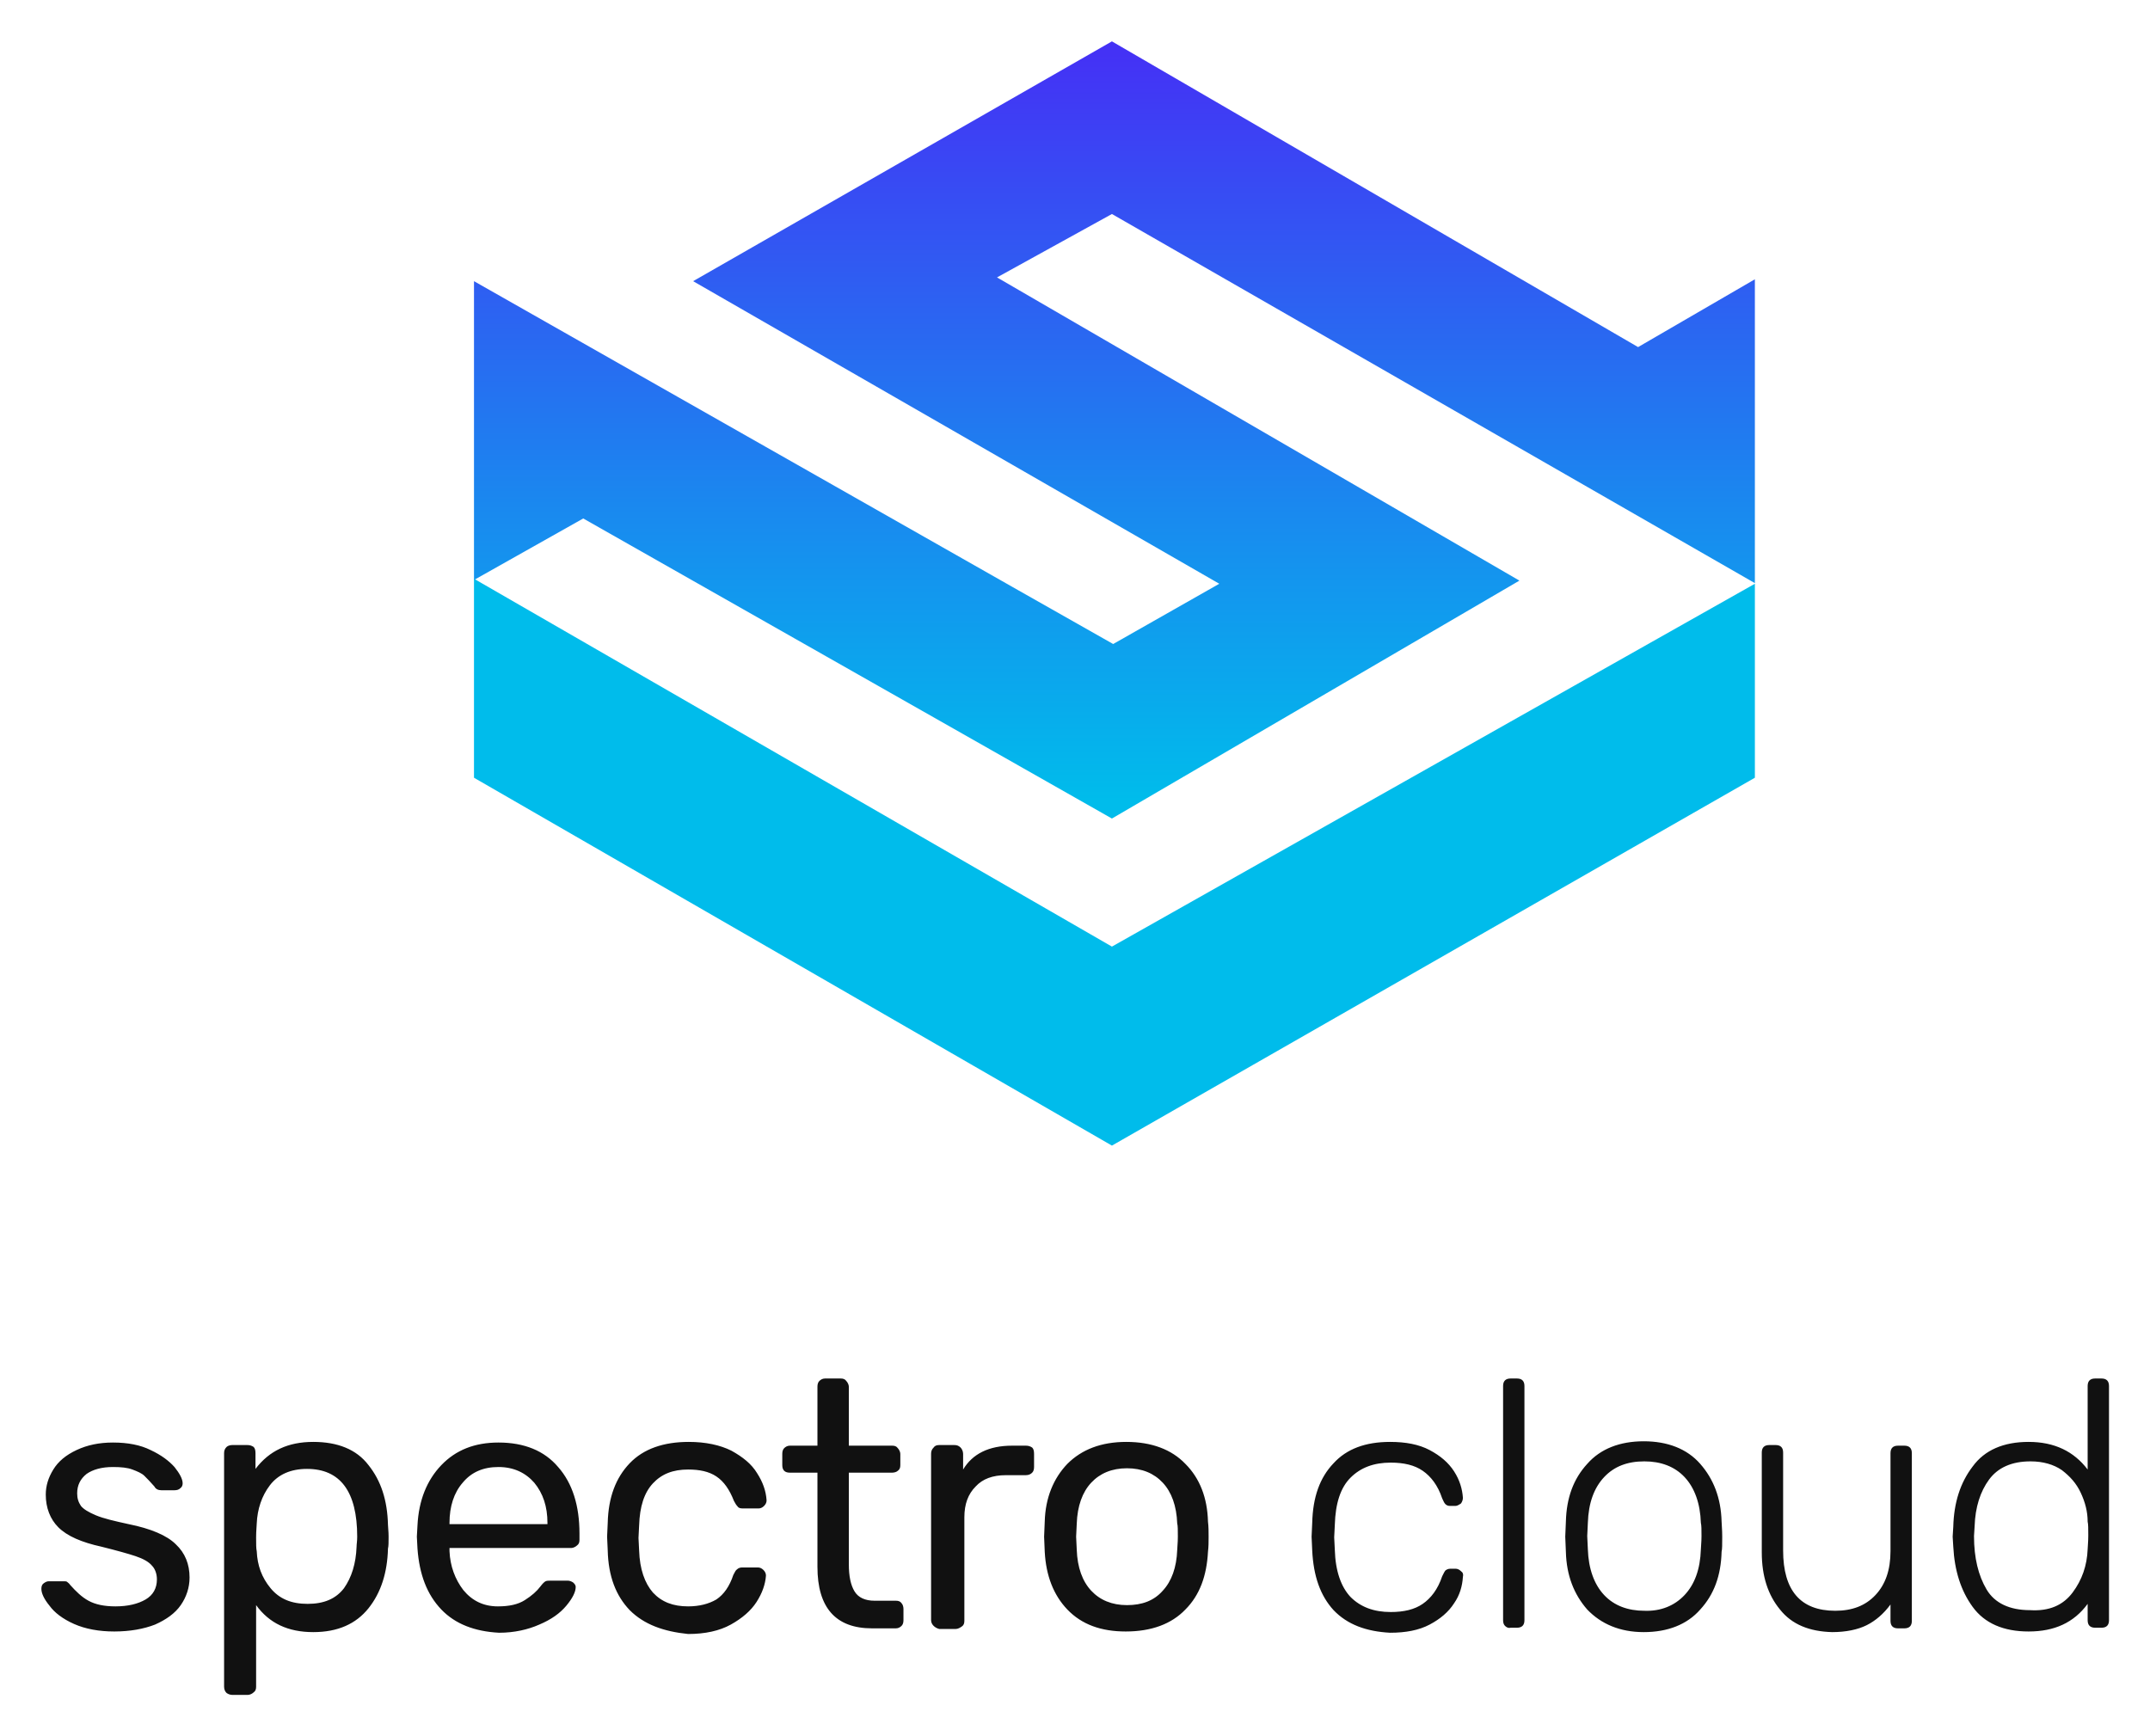
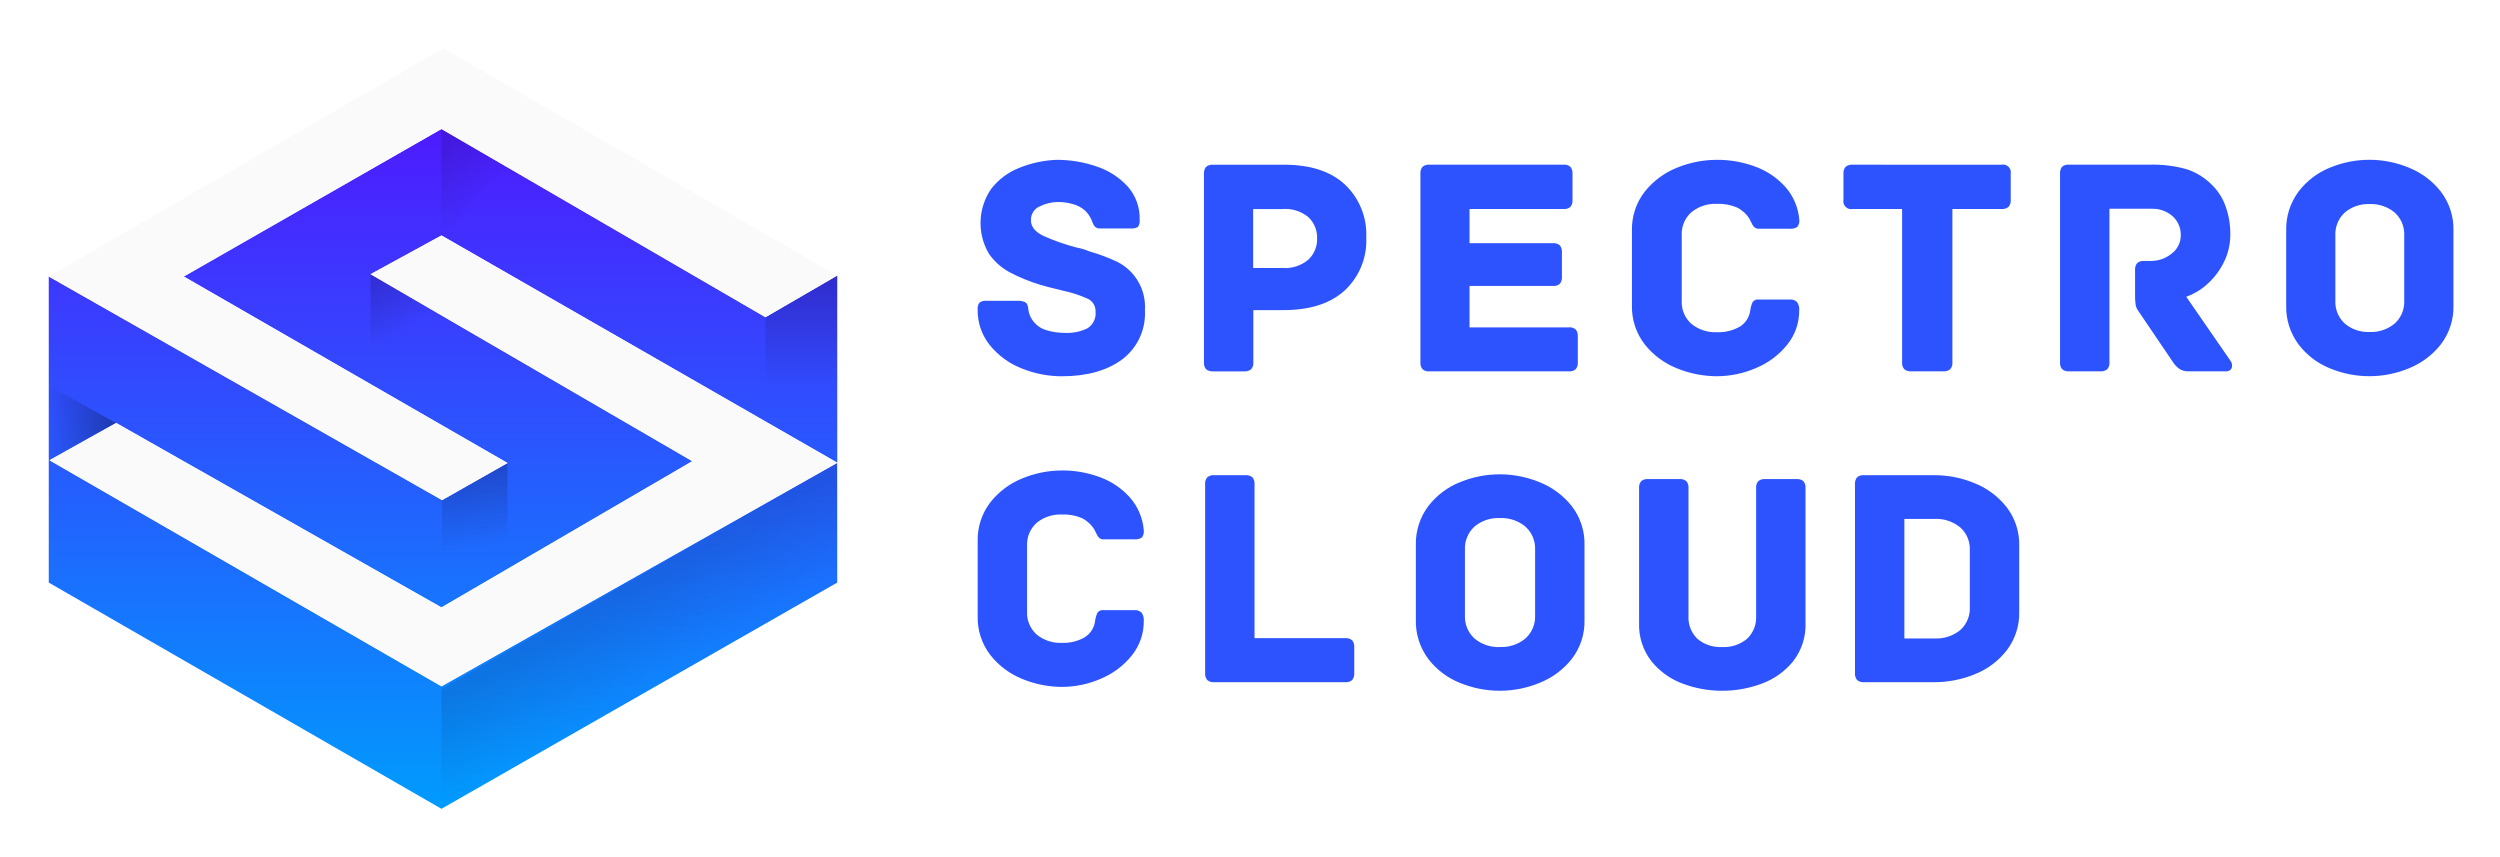
- <svg xmlns="http://www.w3.org/2000/svg" role="img" viewBox="-6.59 -6.59 342.42 276.42">
-   <path fill="#111" d="M5.2 252.1c-1.8-.8-3.1-1.8-3.9-2.9-.9-1.1-1.3-2-1.3-2.7 0-.4.1-.7.4-.9.3-.2.5-.3.8-.3h2.4c.2 0 .4 0 .5.1.1.1.3.2.5.5.9 1 1.8 1.9 2.9 2.5 1.1.6 2.5.9 4.3.9 2 0 3.6-.4 4.8-1.1 1.2-.7 1.8-1.8 1.8-3.2 0-.9-.3-1.7-.8-2.2-.5-.6-1.4-1.1-2.6-1.5-1.2-.4-3-.9-5.4-1.5-3.2-.7-5.5-1.7-6.9-3.1-1.3-1.3-2-3.1-2-5.2 0-1.4.4-2.7 1.2-4 .8-1.3 2-2.3 3.7-3.1 1.7-.8 3.6-1.2 5.8-1.2 2.4 0 4.4.4 6 1.2 1.7.8 2.9 1.7 3.8 2.7.8 1 1.3 1.9 1.3 2.6 0 .3-.1.6-.4.8-.2.2-.5.3-.9.3h-2.1c-.5 0-.9-.2-1.1-.6-.6-.7-1.2-1.3-1.6-1.7-.4-.4-1.1-.7-1.9-1-.8-.3-1.8-.4-3.1-.4-1.8 0-3.2.4-4.2 1.1-1 .8-1.5 1.8-1.5 3.1 0 .8.2 1.4.6 2 .4.5 1.2 1 2.4 1.5s2.9.9 5.2 1.4c3.5.7 6.1 1.8 7.5 3.2 1.5 1.4 2.2 3.2 2.2 5.3 0 1.6-.5 3.1-1.4 4.4-.9 1.3-2.3 2.3-4.1 3.1-1.8.7-4 1.1-6.5 1.1-2.4 0-4.6-.4-6.4-1.2zm24.3 11c-.2-.2-.4-.5-.4-1v-37.2c0-.4.1-.7.4-1 .2-.2.6-.3.9-.3h2.4c.4 0 .7.1 1 .3.2.2.3.5.3 1v2.5c2.2-2.9 5.2-4.3 9.2-4.3 3.9 0 6.9 1.2 8.8 3.7 2 2.5 3 5.6 3.1 9.5 0 .4.1 1 .1 1.9 0 .9 0 1.5-.1 1.9-.1 3.8-1.1 7-3.1 9.5s-4.9 3.8-8.8 3.8c-4 0-7-1.4-9.1-4.3v13c0 .4-.1.7-.4.9-.2.2-.6.4-.9.4h-2.5c-.3 0-.6-.1-.9-.3zm18.7-16.7c1.2-1.7 1.9-3.9 2-6.6 0-.4.1-.9.1-1.6 0-7.2-2.7-10.8-8-10.8-2.6 0-4.6.9-5.9 2.6-1.3 1.7-2 3.8-2.1 6.1 0 .4-.1 1.1-.1 2.2s0 1.8.1 2.2c.1 2.3.8 4.2 2.2 5.9 1.4 1.7 3.3 2.5 5.9 2.5 2.6 0 4.5-.8 5.8-2.5zm15.5 3.4c-2.3-2.4-3.5-5.6-3.8-9.7l-.1-1.9.1-1.8c.2-4 1.5-7.2 3.8-9.6 2.3-2.4 5.3-3.6 9.1-3.6 4.1 0 7.3 1.3 9.5 3.9 2.3 2.6 3.4 6.2 3.4 10.6v1c0 .4-.1.7-.4.9-.2.2-.6.4-.9.4h-19.4v.5c.1 2.4.9 4.5 2.2 6.2 1.4 1.7 3.2 2.6 5.5 2.6 1.8 0 3.2-.3 4.3-1 1.1-.7 1.9-1.4 2.5-2.2.3-.4.6-.7.8-.8.2-.1.5-.1 1-.1h2.5c.3 0 .6.1.9.3.2.2.4.4.4.7 0 .8-.5 1.8-1.5 3s-2.4 2.2-4.3 3c-1.8.8-4 1.3-6.4 1.3-3.9-.2-7-1.4-9.2-3.7zm16.9-13.7v-.1c0-2.6-.7-4.7-2.1-6.4-1.4-1.6-3.3-2.5-5.7-2.5-2.4 0-4.3.8-5.7 2.5-1.4 1.6-2.1 3.8-2.1 6.4v.2h15.6v-.1zm13.1 13.8c-2.2-2.3-3.4-5.4-3.5-9.5l-.1-2.2.1-2.2c.1-4.1 1.3-7.2 3.5-9.5s5.4-3.4 9.4-3.4c2.7 0 5 .5 6.8 1.4 1.8 1 3.2 2.1 4.1 3.6.9 1.4 1.4 2.8 1.5 4.3 0 .3-.1.6-.4.9-.3.3-.6.4-.9.4h-2.5c-.4 0-.7-.1-.8-.3-.2-.2-.4-.5-.6-.9-.7-1.8-1.6-3.1-2.8-3.9-1.2-.8-2.7-1.1-4.5-1.1-2.4 0-4.2.7-5.6 2.2-1.4 1.5-2.1 3.7-2.2 6.7l-.1 2 .1 2c.1 3 .9 5.2 2.2 6.7 1.4 1.5 3.2 2.2 5.6 2.2 1.8 0 3.3-.4 4.5-1.1 1.2-.8 2.1-2.1 2.7-3.9.2-.4.4-.8.6-.9.2-.2.5-.3.8-.3h2.5c.3 0 .6.1.9.4.3.3.4.6.4.9-.1 1.4-.6 2.8-1.5 4.2-.9 1.4-2.3 2.6-4.1 3.6-1.8 1-4.1 1.5-6.8 1.5-3.9-.4-7-1.5-9.3-3.8zM123.6 243v-15h-4.4c-.4 0-.7-.1-.9-.3-.2-.2-.3-.5-.3-.9V225c0-.4.1-.7.3-.9.2-.2.5-.4.9-.4h4.4v-9.4c0-.4.1-.7.3-.9.2-.2.5-.4.9-.4h2.5c.4 0 .7.1.9.4.2.2.4.6.4.9v9.4h6.9c.4 0 .7.1.9.4.2.2.4.6.4.9v1.8c0 .4-.1.7-.4.9-.2.2-.6.3-.9.3h-6.9v14.6c0 1.9.3 3.3.9 4.3.6 1 1.7 1.5 3.2 1.5h3.4c.4 0 .7.1.9.4.2.2.3.6.3.9v1.8c0 .4-.1.7-.3.9-.2.2-.5.4-.9.4h-3.8c-5.8 0-8.7-3.3-8.7-9.8zm18.5 9.4c-.2-.2-.4-.5-.4-.9V225c0-.4.1-.7.4-1 .2-.3.5-.4.9-.4h2.4c.4 0 .7.1 1 .4.2.2.4.6.4 1v2.5c1.5-2.5 4.1-3.8 7.8-3.8h2.2c.4 0 .7.1 1 .3.2.2.3.5.3 1v2.1c0 .4-.1.7-.3.9-.2.2-.5.4-1 .4h-3.2c-2.1 0-3.7.6-4.8 1.8-1.2 1.2-1.8 2.8-1.8 4.9v16.5c0 .4-.1.7-.4.9-.3.2-.6.4-1 .4H143c-.4-.1-.7-.3-.9-.5zm21.3-2.6c-2.2-2.3-3.4-5.4-3.6-9.2l-.1-2.4.1-2.4c.1-3.8 1.4-6.9 3.6-9.2 2.3-2.3 5.4-3.5 9.4-3.5s7.2 1.2 9.4 3.5c2.3 2.3 3.5 5.4 3.6 9.2.1.8.1 1.6.1 2.4 0 .8 0 1.6-.1 2.4-.2 3.8-1.3 6.9-3.6 9.2-2.2 2.3-5.4 3.5-9.5 3.5-3.9 0-7-1.1-9.3-3.5zm15.2-3c1.4-1.5 2.2-3.7 2.3-6.5 0-.4.1-1.1.1-2.1s0-1.8-.1-2.1c-.1-2.8-.9-5-2.3-6.5s-3.3-2.3-5.7-2.3c-2.4 0-4.3.8-5.7 2.3-1.4 1.5-2.2 3.7-2.3 6.5l-.1 2.1.1 2.1c.1 2.8.9 5 2.3 6.5s3.3 2.3 5.7 2.3c2.4 0 4.3-.7 5.7-2.3zm27.2 3.1c-2.1-2.3-3.2-5.4-3.4-9.5l-.1-2.2.1-2.2c.1-4.1 1.2-7.2 3.4-9.5 2.1-2.3 5.1-3.4 9-3.4 2.5 0 4.6.4 6.3 1.3 1.7.9 3 2 3.9 3.4.9 1.4 1.3 2.8 1.4 4.2 0 .3-.1.6-.3.9-.3.2-.6.4-.9.4h-.8c-.4 0-.6-.1-.8-.3-.2-.2-.3-.5-.5-.9-.7-2.1-1.8-3.5-3.1-4.4-1.3-.9-3-1.3-5.1-1.3-2.7 0-4.8.8-6.4 2.4-1.6 1.6-2.4 4.1-2.5 7.5l-.1 2 .1 2c.1 3.4 1 5.9 2.5 7.5 1.6 1.6 3.7 2.4 6.4 2.4 2.1 0 3.8-.4 5.1-1.3 1.3-.9 2.4-2.3 3.1-4.4.2-.4.4-.8.5-.9.1-.1.4-.3.8-.3h.8c.3 0 .6.1.9.4.3.2.4.5.3.9-.1 1.5-.5 2.9-1.4 4.2-.9 1.4-2.2 2.5-3.9 3.4-1.7.9-3.8 1.3-6.3 1.3-3.8-.2-6.8-1.3-9-3.6zm27.3 2.5c-.2-.2-.3-.5-.3-.9v-37.3c0-.4.1-.7.3-.9.2-.2.5-.3.9-.3h1c.4 0 .7.1.9.3.2.2.3.5.3.9v37.3c0 .4-.1.7-.3.9-.2.2-.5.3-.9.3h-1c-.4.1-.7-.1-.9-.3zm13.1-2.6c-2.1-2.4-3.3-5.4-3.4-9.2l-.1-2.4.1-2.4c.1-3.8 1.2-6.8 3.4-9.2 2.1-2.4 5.2-3.6 9-3.6s6.9 1.2 9 3.6c2.1 2.4 3.3 5.4 3.4 9.2 0 .4.1 1.2.1 2.4s0 2-.1 2.4c-.1 3.8-1.2 6.8-3.4 9.2-2.1 2.4-5.2 3.6-9 3.6s-6.8-1.3-9-3.6zm15.5-2.3c1.6-1.7 2.5-4.1 2.6-7.3 0-.4.1-1.1.1-2.1s0-1.7-.1-2.1c-.1-3.1-1-5.6-2.6-7.3-1.6-1.7-3.8-2.5-6.4-2.5-2.7 0-4.8.8-6.4 2.5-1.6 1.7-2.5 4.1-2.6 7.3l-.1 2.1.1 2.1c.1 3.1 1 5.6 2.6 7.3 1.6 1.7 3.8 2.5 6.4 2.5 2.6.1 4.8-.8 6.4-2.5zm15.2 2.3c-1.9-2.3-2.9-5.3-2.9-9.1v-15.9c0-.4.1-.7.3-.9.2-.2.5-.3.9-.3h1c.4 0 .7.1.9.3.2.2.3.5.3.9v15.6c0 6.4 2.8 9.6 8.3 9.6 2.7 0 4.8-.8 6.4-2.5 1.6-1.7 2.4-4 2.4-7v-15.6c0-.4.1-.7.3-.9.2-.2.5-.3.9-.3h1c.4 0 .7.1.9.3.2.2.3.5.3.9v26.7c0 .4-.1.7-.3.9-.2.2-.5.3-.9.3h-1c-.4 0-.7-.1-.9-.3-.2-.2-.3-.5-.3-.9V249c-1.1 1.5-2.4 2.6-3.8 3.3-1.4.7-3.3 1.1-5.5 1.1-3.6-.1-6.4-1.2-8.3-3.6zm30.7-.4c-1.9-2.6-2.9-5.8-3.1-9.6l-.1-1.6.1-1.6c.1-3.8 1.1-7 3.1-9.6 1.9-2.6 4.9-3.9 8.9-3.9 4.1 0 7.2 1.5 9.4 4.4v-13.3c0-.4.1-.7.3-.9.2-.2.5-.3.9-.3h1c.4 0 .7.1.9.3.2.2.3.5.3.9v37.3c0 .4-.1.7-.3.9-.2.2-.5.3-.9.3h-1c-.4 0-.7-.1-.9-.3-.2-.2-.3-.5-.3-.9v-2.6c-2.2 3-5.3 4.4-9.4 4.4-4 0-7-1.3-8.9-3.9zm15.9-2.3c1.5-2 2.3-4.3 2.4-6.9 0-.4.1-1.1.1-2.2s0-1.8-.1-2.2c0-1.6-.4-3.1-1.1-4.6-.7-1.5-1.7-2.6-3-3.6-1.3-.9-3-1.4-5-1.4-3 0-5.2 1-6.6 2.9-1.4 1.9-2.2 4.4-2.3 7.4l-.1 1.6c0 3.5.7 6.3 2 8.5s3.7 3.3 6.9 3.3c3.1.2 5.3-.8 6.8-2.8z" />
-   <path fill="url(#paint0_linear)" fill-rule="evenodd" d="M68.9 85.8l17.4-9.8L170.5 123.8l64.9-37.9-83.2-48.3 18.3-10.1 102.4 58.8V37.9l-18.6 10.8L170.5 0l-66.7 38.2 83.8 48.2-16.9 9.6-15-8.5-86.8-49.3v47.6z" clip-rule="evenodd" />
-   <path fill="#00BCEB" fill-rule="evenodd" d="M68.9 85.6L170.5 144.2l102.4-57.8V117.3l-102.4 58.6-101.6-58.6V85.6z" clip-rule="evenodd" />
+ <svg xmlns="http://www.w3.org/2000/svg" role="img" viewBox="-2.03 46.47 404.56 138.56">
  <defs>
-     <linearGradient id="paint0_linear" x1="170.876" x2="170.876" y1="120.978" y2="2.053" gradientUnits="userSpaceOnUse">
-       <stop stop-color="#00BCEB" />
-       <stop offset=".383" stop-color="#198AEF" />
-       <stop offset="1" stop-color="#4432F5" />
+     <linearGradient id="linear-gradient" x1="69.657" x2="69.657" y1="67.342" y2="177.355" gradientUnits="userSpaceOnUse">
+       <stop offset="0" stop-color="#4e1bff" />
+       <stop offset="1" stop-color="#009bfd" />
    </linearGradient>
+     <linearGradient id="linear-gradient-2" x1="76.567" x2="72.93" y1="103.713" y2="124.342" gradientTransform="matrix(1 0 0 -1 0 247)" gradientUnits="userSpaceOnUse">
+       <stop offset=".4" stop-opacity="0" />
+       <stop offset="1" stop-opacity=".2" />
+     </linearGradient>
+     <linearGradient id="linear-gradient-3" x1="127.647" x2="127.647" y1="125.987" y2="155.94" gradientTransform="matrix(1 0 0 -1 0 247)" gradientUnits="userSpaceOnUse">
+       <stop offset=".4" stop-opacity="0" />
+       <stop offset="1" />
+     </linearGradient>
+     <linearGradient id="linear-gradient-4" x1="83.998" x2="72.249" y1="167.095" y2="178.499" gradientTransform="matrix(1 0 0 -1 0 247)" gradientUnits="userSpaceOnUse">
+       <stop offset=".4" stop-opacity="0" />
+       <stop offset="1" stop-opacity=".6" />
+     </linearGradient>
+     <linearGradient id="linear-gradient-5" x1="105.162" x2="98.23" y1="91.159" y2="103.164" gradientTransform="matrix(1 0 0 -1 0 247)" gradientUnits="userSpaceOnUse">
+       <stop offset="0" stop-opacity="0" />
+       <stop offset="1" stop-opacity=".1" />
+     </linearGradient>
+     <linearGradient id="linear-gradient-6" x1="72.168" x2="66.397" y1="152.261" y2="161.975" gradientTransform="matrix(1 0 0 -1 0 247)" gradientUnits="userSpaceOnUse">
+       <stop offset="0" stop-opacity="0" />
+       <stop offset="1" stop-opacity=".2" />
+     </linearGradient>
+     <linearGradient id="linear-gradient-7" x1="5.86" x2="16.762" y1="132.11" y2="132.11" gradientTransform="matrix(1 0 0 -1 0 247)" gradientUnits="userSpaceOnUse">
+       <stop offset="0" stop-opacity="0" />
+       <stop offset="1" stop-opacity=".3" />
+     </linearGradient>
+     <style>.cls-9{fill-rule:evenodd}.cls-3{opacity:.2}.cls-9{fill:#fafafa}.cls-10{fill:#2d53ff}</style>
  </defs>
+   <g id="Landscape_Black_Cloud" data-name="Landscape Black Cloud">
+     <g id="Logo">
+       <path fill="url(#linear-gradient)" fill-rule="evenodd" d="M133.455 121.345V91.06l-11.615 6.743-52.433-30.461-41.699 23.874 52.382 30.179-10.583 6.004L5.86 91.216V140.747l63.547 36.608 64.048-36.608-.013-19.364-64.035 36.151-63.426-36.582 10.781-6.037 52.645 29.854L110 121.101l-52.058-30.26 11.465-6.267 64.048 36.771z" />
+       <g id="Shadow">
+         <path id="SVGID" fill="url(#linear-gradient-2)" d="M80.09 121.395v17.144l-10.683 6.011.1-17.151 10.583-6.004z" />
+         <g class="cls-3">
+           <path id="SVGID-2" fill="url(#linear-gradient-3)" d="M133.455 91.06l-.151 29.953-11.464-6.516V97.803l11.615-6.743z" data-name="SVGID" />
+         </g>
+         <g class="cls-3">
+           <path id="SVGID-3" fill="url(#linear-gradient-4)" d="M69.407 84.574l52.433 30.091V97.803L69.407 67.342v17.232z" data-name="SVGID" />
+         </g>
+         <path id="SVGID-4" fill="url(#linear-gradient-5)" d="M133.455 140.747l-64.048 36.608v-19.383l64.035-36.59.013 19.365z" data-name="SVGID" />
+         <path id="SVGID-5" fill="url(#linear-gradient-6)" d="M110 120.882l-15.33 9.213-36.771-21.835.043-17.419L110 120.882z" data-name="SVGID" />
+         <path id="SVGID-6" fill="url(#linear-gradient-7)" d="M5.86 120.882l10.902-5.967-10.902-6.017v11.984z" data-name="SVGID" />
+       </g>
+       <g id="CC">
+         <path d="M5.86 91.216l63.851-36.928 63.744 36.772-11.615 6.743-52.433-30.46-41.699 23.873 52.382 30.179-10.583 6.004L5.86 91.216z" class="cls-9" />
+         <path d="M5.979 120.951l10.783-6.036 52.645 29.854L110 121.101l-52.058-30.26 11.465-6.267 64.048 36.771-64.048 36.189-63.428-36.583z" class="cls-9" />
+       </g>
+     </g>
+     <g id="spectro">
+       <path id="SVGID-7" d="M387.033 84.594a4.716 4.716 0 0 0-1.551-3.734 5.911 5.911 0 0 0-4.047-1.364 5.813 5.813 0 0 0-4.022 1.364 4.76 4.76 0 0 0-1.526 3.734v10.502a4.739 4.739 0 0 0 1.526 3.734 5.813 5.813 0 0 0 4.022 1.363 5.911 5.911 0 0 0 4.047-1.363 4.716 4.716 0 0 0 1.551-3.734zm7.962 11.252a9.944 9.944 0 0 1-2.045 6.361 12.483 12.483 0 0 1-5.179 3.872 16.658 16.658 0 0 1-12.697.025 11.956 11.956 0 0 1-5.123-3.872A10.165 10.165 0 0 1 367.931 95.84V83.837a10.178 10.178 0 0 1 2.02-6.392 12.006 12.006 0 0 1 5.123-3.872 16.658 16.658 0 0 1 12.697.025 12.418 12.418 0 0 1 5.179 3.872 9.968 9.968 0 0 1 2.045 6.361zm-36.027 9.082a1.413 1.413 0 0 1 .206.713.905.905 0 0 1-.256.663.981.981 0 0 1-.719.256h-6.054a2.651 2.651 0 0 1-1.439-.357 4.131 4.131 0 0 1-1.126-1.17l-5.542-8.194a2.334 2.334 0 0 1-.463-.994 9.202 9.202 0 0 1-.1-1.601V90.173a1.618 1.618 0 0 1 .332-1.12 1.543 1.543 0 0 1 1.157-.357h1.026a5.25 5.25 0 0 0 3.415-1.195 3.642 3.642 0 0 0 1.464-2.927 3.998 3.998 0 0 0-1.332-3.127 4.895 4.895 0 0 0-3.384-1.195h-6.824v24.831a1.51 1.51 0 0 1-.357 1.145 1.625 1.625 0 0 1-1.126.331h-5.079a1.538 1.538 0 0 1-1.076-.331 1.51 1.51 0 0 1-.357-1.145V74.599a1.686 1.686 0 0 1 .306-1.12 1.444 1.444 0 0 1 1.126-.357H345.696a20.118 20.118 0 0 1 6.236.763 10.289 10.289 0 0 1 3.978 2.496 9.018 9.018 0 0 1 2.208 3.459 12.988 12.988 0 0 1 .769 4.528 9.959 9.959 0 0 1-1.076 4.603 11.54 11.54 0 0 1-2.721 3.534 9.791 9.791 0 0 1-3.334 1.983zM321.847 73.123a1.268 1.268 0 0 1 1.507 1.476v4.216a1.587 1.587 0 0 1-.338 1.12 1.566 1.566 0 0 1-1.17.357h-7.931v24.793a1.486 1.486 0 0 1-.363 1.145 1.661 1.661 0 0 1-1.138.331h-5.135a1.65 1.65 0 0 1-1.138-.331 1.486 1.486 0 0 1-.363-1.145V80.291h-7.987a1.269 1.269 0 0 1-1.507-1.476v-4.216a1.587 1.587 0 0 1 .338-1.12 1.566 1.566 0 0 1 1.17-.357zm-32.724 23.542a8.748 8.748 0 0 1-1.945 5.598 12.747 12.747 0 0 1-5.047 3.765 16.008 16.008 0 0 1-6.33 1.326 17.126 17.126 0 0 1-6.436-1.27 12.625 12.625 0 0 1-5.229-3.872 9.88 9.88 0 0 1-2.077-6.361V83.837a9.856 9.856 0 0 1 2.077-6.361 12.625 12.625 0 0 1 5.229-3.872 17.005 17.005 0 0 1 6.436-1.27 17.505 17.505 0 0 1 6.205 1.095 12.143 12.143 0 0 1 4.872 3.284 9.094 9.094 0 0 1 2.258 5.298 1.573 1.573 0 0 1-.332 1.195 2.028 2.028 0 0 1-1.257.281h-4.922a1.047 1.047 0 0 1-.769-.256 2.109 2.109 0 0 1-.438-.663 6.485 6.485 0 0 0-.332-.663 4.949 4.949 0 0 0-2.026-1.858 7.56 7.56 0 0 0-3.252-.588 6.099 6.099 0 0 0-4.128 1.351 4.672 4.672 0 0 0-1.564 3.74v10.589a4.672 4.672 0 0 0 1.564 3.74 6.099 6.099 0 0 0 4.128 1.351 6.97 6.97 0 0 0 3.64-.863 3.631 3.631 0 0 0 1.745-2.596 4.834 4.834 0 0 1 .382-1.401 1.035 1.035 0 0 1 1.001-.432h5.022a1.503 1.503 0 0 1 1.176.407 1.973 1.973 0 0 1 .35 1.32zm-37.284 2.777a1.488 1.488 0 0 1 1.132.357 1.607 1.607 0 0 1 .325 1.12v4.166a1.618 1.618 0 0 1-.325 1.12 1.488 1.488 0 0 1-1.132.357h-22.554a1.488 1.488 0 0 1-1.132-.357 1.607 1.607 0 0 1-.325-1.12V74.599a1.618 1.618 0 0 1 .325-1.12 1.488 1.488 0 0 1 1.132-.357H250.982a1.488 1.488 0 0 1 1.132.357 1.607 1.607 0 0 1 .325 1.12v4.216a1.618 1.618 0 0 1-.325 1.12 1.488 1.488 0 0 1-1.132.357h-15.205v5.535h13.491a1.488 1.488 0 0 1 1.132.357 1.607 1.607 0 0 1 .325 1.12v3.965a1.618 1.618 0 0 1-.325 1.12 1.488 1.488 0 0 1-1.132.357H235.777v6.705h16.062zm-46.303-9.601a5.793 5.793 0 0 0 4.153-1.351 4.498 4.498 0 0 0 1.42-3.396 4.556 4.556 0 0 0-1.395-3.471 5.828 5.828 0 0 0-4.178-1.326h-4.779v9.545zm.194-16.719q6.417 0 9.876 3.202a11.128 11.128 0 0 1 3.459 8.588 11.012 11.012 0 0 1-3.49 8.563q-3.49 3.18-9.901 3.177h-4.885v8.438a1.51 1.51 0 0 1-.357 1.145 1.618 1.618 0 0 1-1.12.331h-5.035a1.618 1.618 0 0 1-1.12-.331 1.51 1.51 0 0 1-.357-1.145V74.606a1.618 1.618 0 0 1 .331-1.12 1.51 1.51 0 0 1 1.145-.357h11.452zm-31.486 14.023a29.61 29.61 0 0 1 4.503 1.683 8.144 8.144 0 0 1 4.497 7.843 9.287 9.287 0 0 1-3.69 7.968q-3.696 2.721-9.763 2.721a17.231 17.231 0 0 1-6.423-1.245 12.553 12.553 0 0 1-5.16-3.715 8.904 8.904 0 0 1-2.026-5.829 1.558 1.558 0 0 1 .306-1.145 1.748 1.748 0 0 1 1.163-.281h4.91a2.699 2.699 0 0 1 1.363.256c.269.169.419.563.457 1.17a3.804 3.804 0 0 0 .963 2.089 4.081 4.081 0 0 0 2.052 1.27 10.057 10.057 0 0 0 2.908.407 7.458 7.458 0 0 0 3.64-.738 2.848 2.848 0 0 0 1.313-2.721 2.197 2.197 0 0 0-1.313-2.089 19.968 19.968 0 0 0-4.147-1.326q-2.533-.61-3.34-.863a28.326 28.326 0 0 1-5.135-2.089 9.551 9.551 0 0 1-3.365-3.052 9.761 9.761 0 0 1 .382-10.389 10.622 10.622 0 0 1 4.503-3.409 17.933 17.933 0 0 1 6.098-1.326 19.631 19.631 0 0 1 6.474 1.07 11.83 11.83 0 0 1 5.035 3.234 7.725 7.725 0 0 1 1.945 5.373 1.685 1.685 0 0 1-.275 1.17 1.881 1.881 0 0 1-1.188.256h-4.96a1.036 1.036 0 0 1-.807-.281 1.947 1.947 0 0 1-.382-.638c-.081-.238-.144-.388-.175-.457a4.611 4.611 0 0 0-1.063-1.526 4.681 4.681 0 0 0-1.895-1.02 8.338 8.338 0 0 0-2.402-.357 6.642 6.642 0 0 0-3.034.713 2.35 2.35 0 0 0-1.414 2.239q0 1.576 2.052 2.546a34.413 34.413 0 0 0 5.385 1.883 8.795 8.795 0 0 1 2.008.607z" class="cls-10" data-name="SVGID" />
+     </g>
+     <path d="M181.127 152.536a12.617 12.617 0 0 1-5.014 3.767 15.791 15.791 0 0 1-6.288 1.324 16.839 16.839 0 0 1-6.389-1.273 12.537 12.537 0 0 1-5.192-3.869 9.911 9.911 0 0 1-2.062-6.364v-12.015a9.911 9.911 0 0 1 2.062-6.364 12.544 12.544 0 0 1 5.192-3.869 16.839 16.839 0 0 1 6.389-1.272 17.314 17.314 0 0 1 6.16 1.095 11.988 11.988 0 0 1 4.837 3.284 9.128 9.128 0 0 1 2.24 5.294 1.572 1.572 0 0 1-.331 1.196 2.004 2.004 0 0 1-1.247.28h-4.888a1.035 1.035 0 0 1-.764-.254 2.117 2.117 0 0 1-.433-.662 6.057 6.057 0 0 0-.331-.662 5.006 5.006 0 0 0-2.01-1.858 7.448 7.448 0 0 0-3.233-.585 6.03 6.03 0 0 0-4.099 1.349 4.694 4.694 0 0 0-1.552 3.742v10.589a4.693 4.693 0 0 0 1.552 3.742 6.026 6.026 0 0 0 4.099 1.349 6.865 6.865 0 0 0 3.615-.865 3.623 3.623 0 0 0 1.731-2.597 4.789 4.789 0 0 1 .382-1.4 1.019 1.019 0 0 1 .993-.433h4.989a1.488 1.488 0 0 1 1.171.407 1.997 1.997 0 0 1 .356 1.324 8.772 8.772 0 0 1-1.934 5.6zm35.663-2.444a1.611 1.611 0 0 1 .331 1.12v4.175a1.608 1.608 0 0 1-.331 1.12 1.517 1.517 0 0 1-1.146.357H194.465a1.513 1.513 0 0 1-1.145-.357 1.6 1.6 0 0 1-.331-1.12v-30.546a1.518 1.518 0 0 1 .356-1.145 1.607 1.607 0 0 1 1.12-.331h5.04a1.606 1.606 0 0 1 1.12.331 1.521 1.521 0 0 1 .357 1.145v24.895h14.662a1.522 1.522 0 0 1 1.146.356zm35.527 3.018a12.515 12.515 0 0 1-5.219 3.869 16.893 16.893 0 0 1-12.804.026 12.072 12.072 0 0 1-5.167-3.869 10.098 10.098 0 0 1-2.037-6.389v-12.015a10.102 10.102 0 0 1 2.037-6.389 12.086 12.086 0 0 1 5.167-3.869 16.896 16.896 0 0 1 12.804.025 12.522 12.522 0 0 1 5.219 3.869 9.915 9.915 0 0 1 2.062 6.364v12.015a9.915 9.915 0 0 1-2.062 6.364zm-7.51-21.433a6.054 6.054 0 0 0-4.123-1.374 5.953 5.953 0 0 0-4.099 1.374 4.773 4.773 0 0 0-1.553 3.768v10.589a4.771 4.771 0 0 0 1.553 3.767 5.954 5.954 0 0 0 4.099 1.375 6.054 6.054 0 0 0 4.123-1.375 4.736 4.736 0 0 0 1.579-3.767v-10.589a4.739 4.739 0 0 0-1.579-3.768zm44.982-7.356a1.521 1.521 0 0 1 .357 1.145v21.79a9.552 9.552 0 0 1-2.011 6.236 11.687 11.687 0 0 1-5.091 3.615 18.191 18.191 0 0 1-6.389 1.145 17.972 17.972 0 0 1-6.364-1.145 11.701 11.701 0 0 1-5.066-3.615 9.552 9.552 0 0 1-2.011-6.236V125.466a1.518 1.518 0 0 1 .357-1.145 1.606 1.606 0 0 1 1.12-.331H269.73a1.607 1.607 0 0 1 1.12.331 1.521 1.521 0 0 1 .357 1.145v20.669a4.775 4.775 0 0 0 1.45 3.716 5.706 5.706 0 0 0 3.997 1.324 5.803 5.803 0 0 0 4.022-1.324 4.733 4.733 0 0 0 1.477-3.716v-20.669a1.515 1.515 0 0 1 .357-1.145 1.604 1.604 0 0 1 1.119-.331h5.04a1.606 1.606 0 0 1 1.12.331zm27.657.316a12.52 12.52 0 0 1 5.218 3.869 9.833 9.833 0 0 1 2.062 6.313v10.589a9.91 9.91 0 0 1-2.062 6.364 12.318 12.318 0 0 1-5.218 3.844 17.317 17.317 0 0 1-6.415 1.247h-11.404a1.513 1.513 0 0 1-1.145-.357 1.6 1.6 0 0 1-.331-1.12v-30.546a1.603 1.603 0 0 1 .331-1.12 1.518 1.518 0 0 1 1.145-.356h11.404a17.035 17.035 0 0 1 6.415 1.272zm-2.291 7.153a6.131 6.131 0 0 0-4.124-1.349h-4.887v19.346h4.887a6.104 6.104 0 0 0 4.149-1.349 4.693 4.693 0 0 0 1.553-3.742v-9.164a4.663 4.663 0 0 0-1.578-3.742z" class="cls-10" />
+   </g>
</svg>
